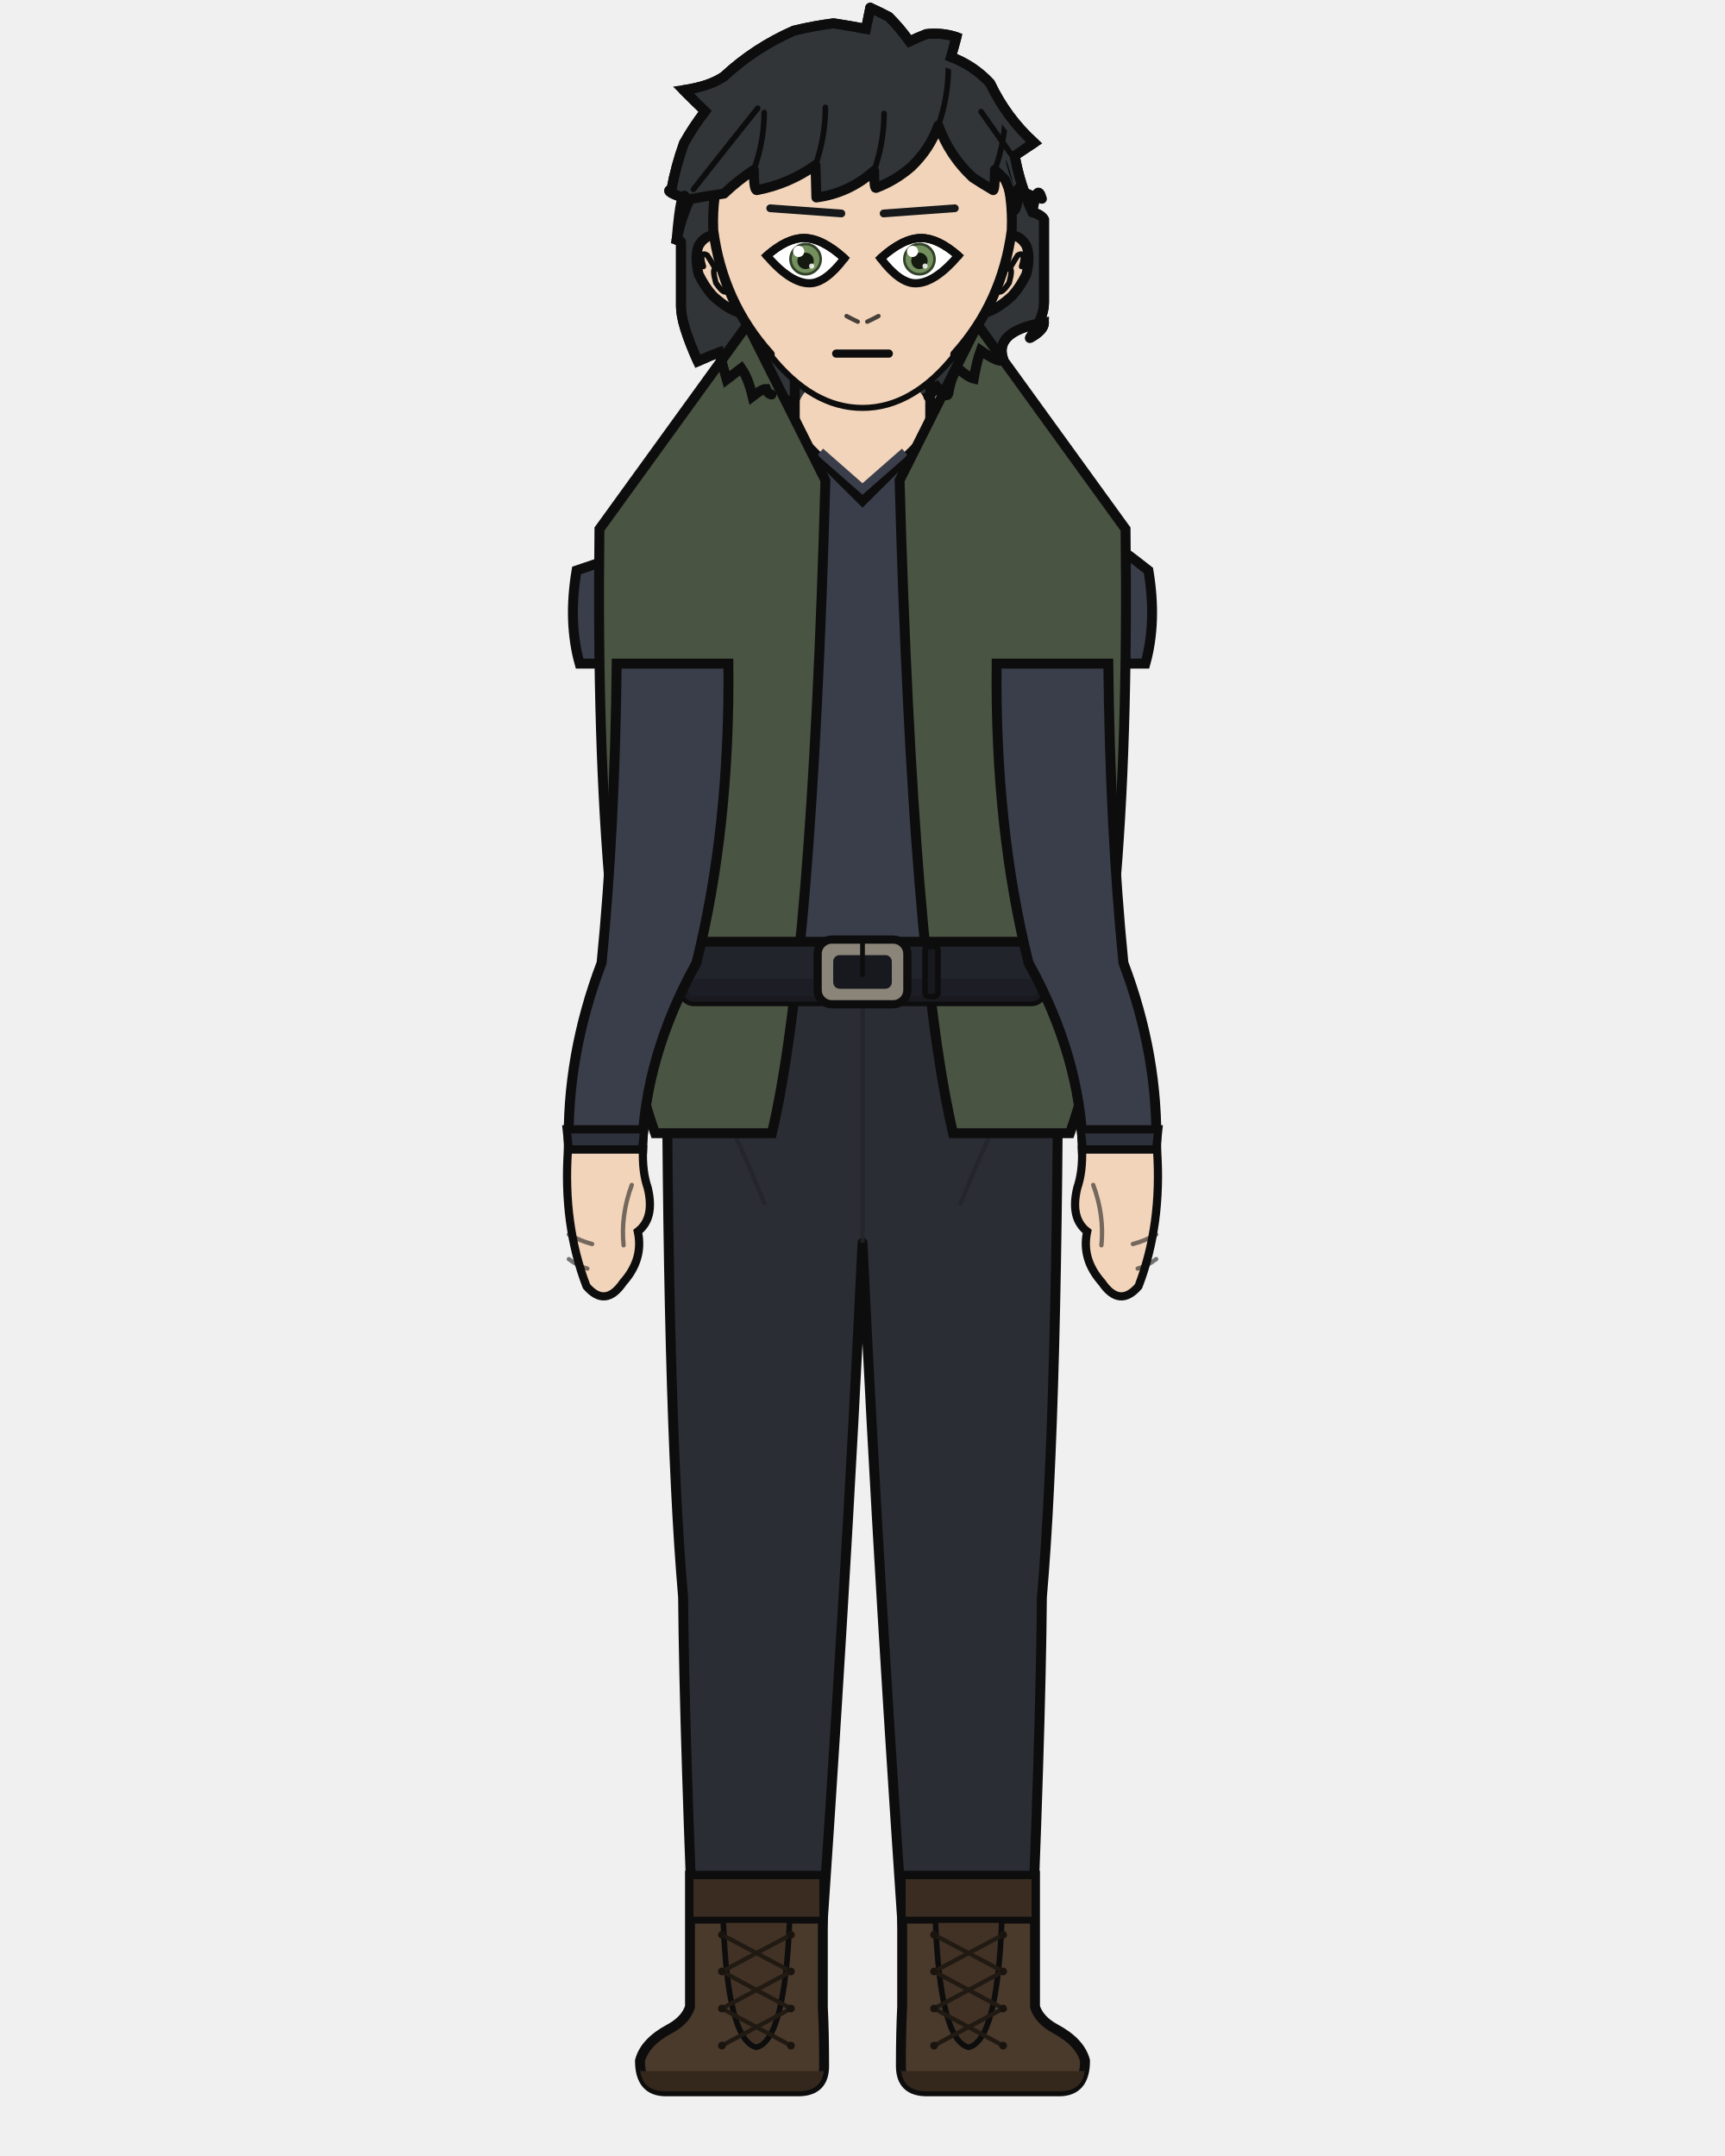
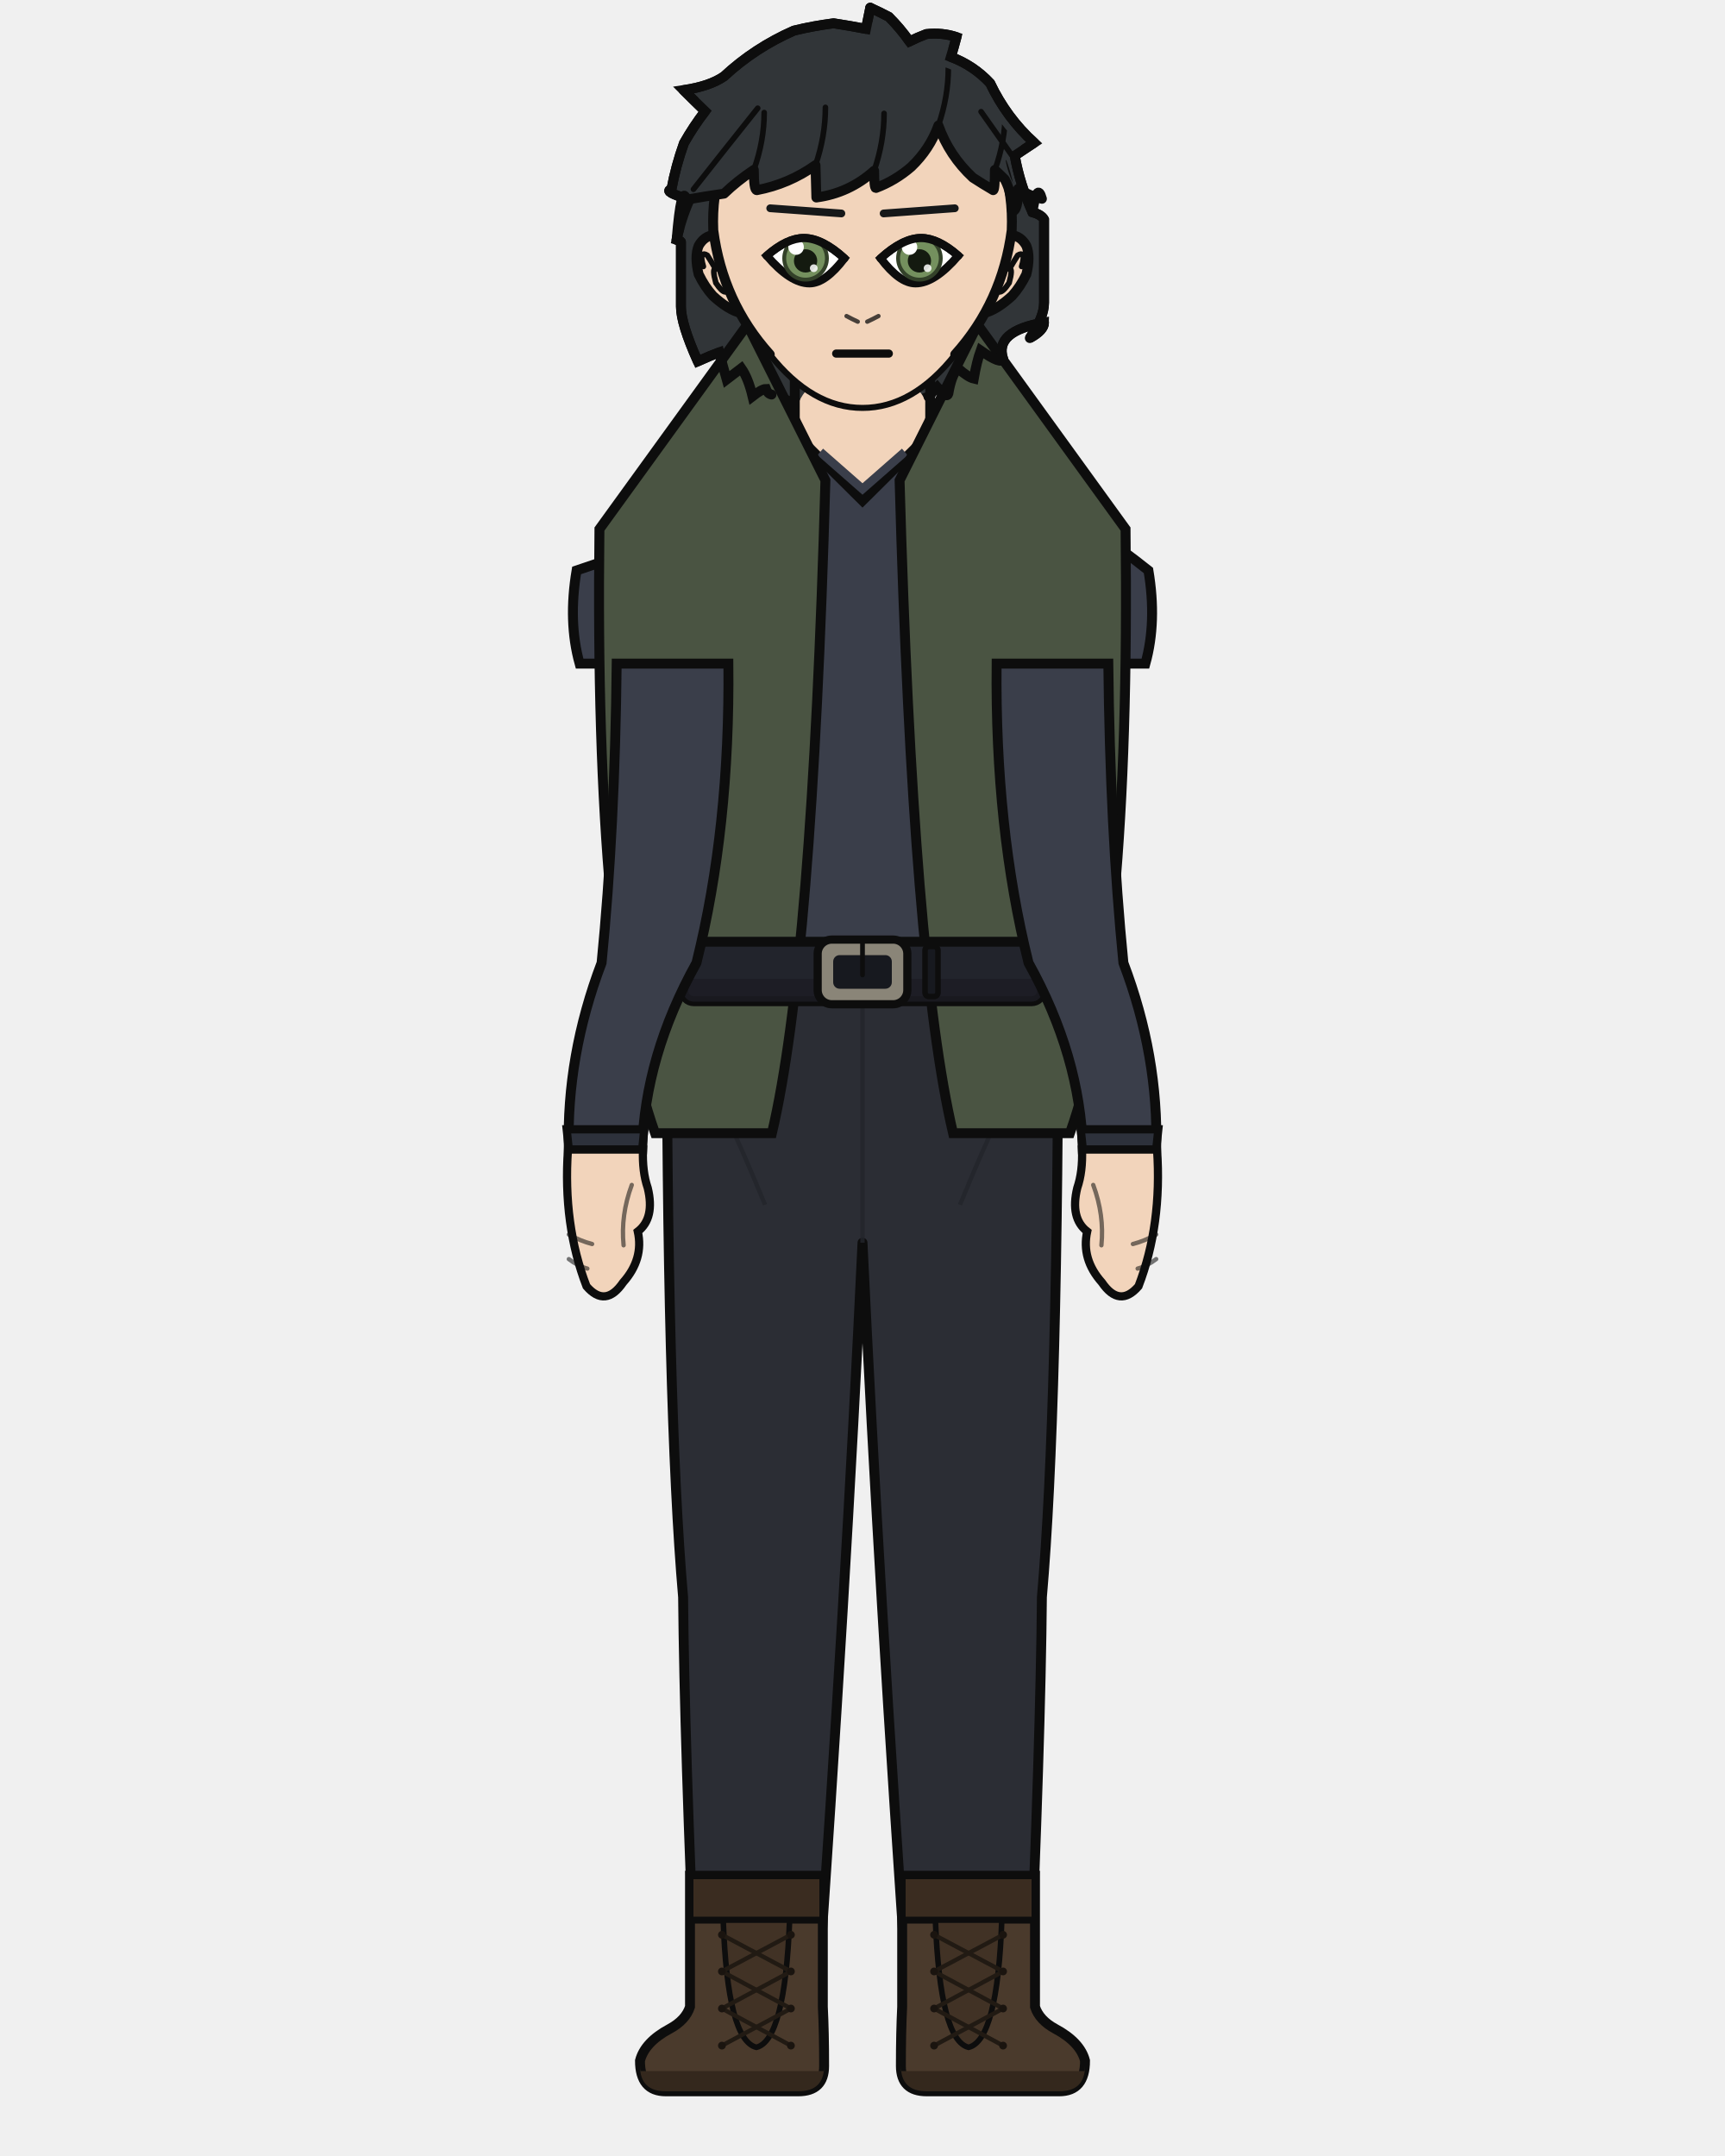
<svg xmlns="http://www.w3.org/2000/svg" width="400" height="500" viewBox="0 0 400 500">
  <defs>
    <clipPath id="hair-front">
      <path d="M 156.9 55.6 Q 158.0 42.3 159.2 46.3 Q 163.7 45.5 167.9 44.9 Q 170.9 42.0 174.8 39.4 Q 174.8 44.1 175.5 44.1 Q 182.9 42.7 189.1 38.3 Q 189.2 42.1 189.3 45.8 Q 196.9 44.8 202.7 39.6 Q 202.7 43.6 203.1 43.6 Q 207.6 41.9 211.3 38.7 Q 215.6 34.6 217.6 29.1 Q 220.1 36.1 225.6 41.2 Q 227.9 42.7 230.3 44.1 Q 230.7 44.1 230.7 39.4 Q 231.9 40.5 233.0 41.6 Q 234.7 44.9 234.7 49.0 Q 236.1 49.0 236.1 43.8 Q 238.7 45.4 241.6 46.1 Q 240.5 42.1 239.4 49.2 Q 234.3 43.4 233.2 37.2 Q 235.3 35.8 237.4 34.3 Q 231.4 28.9 227.8 21.4 Q 224.2 17.4 219.2 15.6 Q 219.9 13.4 220.5 11.3 Q 217.3 10.3 213.9 10.6 Q 212.0 11.4 210.3 12.2 Q 208.3 9.4 205.7 6.8 Q 203.8 5.8 201.7 4.9 Q 201.2 7.2 200.8 9.5 Q 197.3 8.8 193.7 8.3 Q 189.3 8.8 185.0 9.9 Q 176.5 13.6 169.8 19.9 Q 166.7 22.0 161.0 22.9 Q 163.3 25.2 165.7 27.5 Q 163.2 30.8 161.1 34.4 Q 159.3 39.4 158.4 44.5 Q 156.4 44.9 162.3 46.7 Q 160.4 50.9 156.9 55.6 Z" />
    </clipPath>
  </defs>
  <path d="M 178.9 91.5 Q 178.0 91.3 177.6 90.2 Q 176.7 90.2 174.5 91.9 Q 173.5 87.7 171.9 85.4 Q 170.2 86.7 168.5 88.0 Q 167.5 84.5 166.8 81.7 Q 164.9 82.4 161.8 83.8 Q 157.9 75.1 157.9 71.1 Q 157.9 69.7 157.9 66.2 Q 157.9 66.8 157.9 67.4 Q 157.9 61.1 157.9 56.1 Q 157.9 55.9 156.9 55.6 Q 157.9 50.8 159.9 46.3 Q 153.6 44.4 155.7 43.9 Q 156.7 38.5 158.6 33.2 Q 160.8 29.3 163.5 25.8 Q 161.0 23.4 158.5 20.9 Q 164.6 20.0 167.9 17.7 Q 175.0 11.1 184.1 7.1 Q 188.6 6.0 193.3 5.4 Q 197.2 6.0 200.8 6.7 Q 201.3 4.2 201.8 1.8 Q 204.0 2.8 206.1 3.9 Q 208.8 6.6 210.9 9.6 Q 212.7 8.7 214.8 7.9 Q 218.5 7.5 221.8 8.6 Q 221.2 10.9 220.5 13.2 Q 225.8 15.2 229.6 19.3 Q 233.4 27.3 239.8 33.1 Q 237.5 34.6 235.3 36.1 Q 236.5 42.8 239.4 49.2 Q 241.5 49.8 242.1 50.9 Q 242.1 57.9 242.1 67.4 Q 242.1 68.8 242.1 70.2 Q 242.1 73.6 238.8 78.4 Q 242.1 76.6 242.1 74.8 Q 230.5 76.8 232.6 83.2 Q 232.3 84.7 227.4 81.3 Q 226.5 83.8 225.8 87.8 Q 224.5 87.5 222.1 85.4 Q 220.6 87.1 219.9 91.3 Q 219.5 92.5 217.3 89.8 Q 216.3 90.8 215.3 92.0 Q 197.1 99.0 178.9 91.5 Z" fill="#313538" />
  <path d="M 178.9 91.5 Q 178.0 91.3 177.6 90.2 Q 176.7 90.2 174.5 91.9 Q 173.5 87.7 171.9 85.4 Q 170.2 86.7 168.5 88.0 Q 167.5 84.5 166.8 81.7 Q 164.9 82.4 161.8 83.8 Q 157.9 75.1 157.9 71.1 Q 157.9 69.7 157.9 66.2 Q 157.9 66.8 157.9 67.4 Q 157.9 61.1 157.9 56.1 Q 157.9 55.9 156.9 55.6 Q 157.9 50.8 159.9 46.3 Q 153.6 44.4 155.7 43.9 Q 156.7 38.5 158.6 33.2 Q 160.8 29.3 163.5 25.8 Q 161.0 23.4 158.5 20.9 Q 164.6 20.0 167.9 17.7 Q 175.0 11.1 184.1 7.1 Q 188.6 6.0 193.3 5.4 Q 197.2 6.0 200.8 6.7 Q 201.3 4.2 201.8 1.8 Q 204.0 2.8 206.1 3.9 Q 208.8 6.6 210.9 9.6 Q 212.7 8.7 214.8 7.9 Q 218.5 7.5 221.8 8.6 Q 221.2 10.9 220.5 13.2 Q 225.8 15.2 229.6 19.3 Q 233.4 27.3 239.8 33.1 Q 237.5 34.6 235.3 36.1 Q 236.5 42.8 239.4 49.2 Q 241.5 49.8 242.1 50.9 Q 242.1 57.9 242.1 67.4 Q 242.1 68.8 242.1 70.2 Q 242.1 73.6 238.8 78.4 Q 242.1 76.6 242.1 74.8 Q 230.5 76.8 232.6 83.2 Q 232.3 84.7 227.4 81.3 Q 226.5 83.8 225.8 87.8 Q 224.5 87.5 222.1 85.4 Q 220.6 87.1 219.9 91.3 Q 219.5 92.5 217.3 89.8 Q 216.3 90.8 215.3 92.0 Q 197.1 99.0 178.9 91.5 Z" fill="none" stroke="#0d0d0d" stroke-width="2.3" stroke-linecap="round" stroke-linejoin="round" />
  <rect x="184.3" y="86.7" width="31.4" height="34.1" rx="11.0" fill="#f2d4bb" />
  <line x1="184.3" y1="86.7" x2="184.3" y2="120.9" stroke="#0d0d0d" stroke-width="2.3" />
  <line x1="215.7" y1="86.7" x2="215.7" y2="120.9" stroke="#0d0d0d" stroke-width="2.3" />
  <path d="M 154.6 225.3 L 245.4 225.3 Q 245.4 326.9 241.6 370.4 Q 241.3 403.7 238.6 465.4 L 210.6 465.4 Q 203.9 370.4 200.0 288.2 Q 196.1 370.4 189.4 465.4 L 161.4 465.4 Q 158.7 403.7 158.4 370.4 Q 154.6 326.9 154.6 225.3 Z" fill="#2b2d34" stroke="#0d0d0d" stroke-width="2.3" stroke-linejoin="round" />
  <line x1="200.0" y1="232.9" x2="200.0" y2="288.2" stroke="#22242a" stroke-width="1.0" opacity="0.8" />
  <path d="M 156.7 235.4 Q 167.1 254.3 177.4 279.4" fill="none" stroke="#22242a" stroke-width="1.0" opacity="0.8" />
  <path d="M 243.3 235.4 Q 232.9 254.3 222.6 279.4" fill="none" stroke="#22242a" stroke-width="1.0" opacity="0.8" />
  <path d="M 190.8 435.0 L 190.8 465.4 Q 191.1 471.3 191.1 479.1 Q 191.1 485.0 185.1 485.0 L 154.4 485.0 Q 148.4 485.0 148.4 477.9 Q 149.5 473.6 155.3 470.5 Q 159.0 468.5 160.0 465.4 L 160.0 435.0 Z" fill="#4a3a2c" stroke="#0d0d0d" stroke-width="2.3" />
  <path d="M 191.1 480.3 L 148.4 480.3 L 148.4 479.1 Q 148.4 485.0 154.4 485.0 L 185.1 485.0 Q 191.1 485.0 191.1 479.1 Z" fill="#34281d" />
  <rect x="160.0" y="435.0" width="30.8" height="10.3" fill="#3a2c20" stroke="#0d0d0d" stroke-width="1.6" />
  <path d="M 167.7 445.3 L 183.1 445.3 Q 182.0 473.2 175.4 474.8 Q 168.7 473.2 167.7 445.3 Z" fill="#413225" stroke="#0d0d0d" stroke-width="1.3" />
  <line x1="183.4" y1="448.7" x2="167.4" y2="457.2" stroke="#211a13" stroke-width="1.0" stroke-linecap="round" />
  <line x1="167.4" y1="448.7" x2="183.4" y2="457.2" stroke="#211a13" stroke-width="1.0" stroke-linecap="round" />
  <line x1="183.4" y1="457.2" x2="167.4" y2="465.8" stroke="#211a13" stroke-width="1.0" stroke-linecap="round" />
  <line x1="167.4" y1="457.2" x2="183.4" y2="465.8" stroke="#211a13" stroke-width="1.0" stroke-linecap="round" />
  <line x1="183.4" y1="465.8" x2="167.4" y2="474.4" stroke="#211a13" stroke-width="1.0" stroke-linecap="round" />
  <line x1="167.4" y1="465.8" x2="183.4" y2="474.4" stroke="#211a13" stroke-width="1.0" stroke-linecap="round" />
  <circle cx="167.4" cy="448.7" r="0.9" fill="#1a140f" />
  <circle cx="183.4" cy="448.7" r="0.9" fill="#1a140f" />
  <circle cx="167.4" cy="457.2" r="0.9" fill="#1a140f" />
  <circle cx="183.4" cy="457.2" r="0.9" fill="#1a140f" />
  <circle cx="167.4" cy="465.8" r="0.9" fill="#1a140f" />
  <circle cx="183.4" cy="465.8" r="0.9" fill="#1a140f" />
  <circle cx="167.4" cy="474.4" r="0.9" fill="#1a140f" />
  <circle cx="183.4" cy="474.4" r="0.9" fill="#1a140f" />
  <path d="M 209.2 435.0 L 209.2 465.4 Q 208.9 471.3 208.9 479.1 Q 208.9 485.0 214.9 485.0 L 245.6 485.0 Q 251.6 485.0 251.6 477.9 Q 250.5 473.6 244.7 470.5 Q 241.0 468.5 240.0 465.4 L 240.0 435.0 Z" fill="#4a3a2c" stroke="#0d0d0d" stroke-width="2.3" />
  <path d="M 208.9 480.3 L 251.6 480.3 L 251.6 479.1 Q 251.6 485.0 245.6 485.0 L 214.9 485.0 Q 208.9 485.0 208.9 479.1 Z" fill="#34281d" />
  <rect x="209.2" y="435.0" width="30.8" height="10.3" fill="#3a2c20" stroke="#0d0d0d" stroke-width="1.6" />
  <path d="M 216.9 445.3 L 232.3 445.3 Q 231.3 473.2 224.6 474.8 Q 218.0 473.2 216.9 445.3 Z" fill="#413225" stroke="#0d0d0d" stroke-width="1.3" />
  <line x1="232.6" y1="448.7" x2="216.6" y2="457.2" stroke="#211a13" stroke-width="1.0" stroke-linecap="round" />
  <line x1="216.6" y1="448.7" x2="232.6" y2="457.2" stroke="#211a13" stroke-width="1.0" stroke-linecap="round" />
  <line x1="232.6" y1="457.2" x2="216.6" y2="465.8" stroke="#211a13" stroke-width="1.0" stroke-linecap="round" />
  <line x1="216.6" y1="457.2" x2="232.6" y2="465.8" stroke="#211a13" stroke-width="1.0" stroke-linecap="round" />
  <line x1="232.6" y1="465.8" x2="216.6" y2="474.4" stroke="#211a13" stroke-width="1.0" stroke-linecap="round" />
  <line x1="216.6" y1="465.8" x2="232.6" y2="474.4" stroke="#211a13" stroke-width="1.0" stroke-linecap="round" />
  <circle cx="216.6" cy="448.7" r="0.9" fill="#1a140f" />
  <circle cx="232.6" cy="448.7" r="0.9" fill="#1a140f" />
  <circle cx="216.6" cy="457.2" r="0.9" fill="#1a140f" />
  <circle cx="232.6" cy="457.2" r="0.9" fill="#1a140f" />
  <circle cx="216.6" cy="465.8" r="0.9" fill="#1a140f" />
  <circle cx="232.6" cy="465.8" r="0.9" fill="#1a140f" />
  <circle cx="216.6" cy="474.4" r="0.9" fill="#1a140f" />
  <circle cx="232.6" cy="474.4" r="0.9" fill="#1a140f" />
  <path d="M 187.4 103.6 Q 166.9 121.4 133.7 132.3 Q 131.7 144.2 134.4 153.9 L 156.5 153.9 Q 156.5 192.0 159.6 223.3 Q 159.2 224.4 159.2 225.3 L 240.8 225.3 Q 240.8 224.4 240.4 223.3 Q 243.5 192.0 243.5 153.9 L 265.6 153.9 Q 268.3 144.2 266.3 132.3 Q 241.1 112.2 212.6 103.6 L 200.0 116.1 Z" fill="#3a3e4a" stroke="#0d0d0d" stroke-width="2.3" />
  <path d="M 190.2 104.8 L 200.0 113.4 L 209.8 104.8" fill="none" stroke="#3a3e4a" stroke-width="2.0" />
  <path d="M 191.4 111.4 L 173.3 75.3 L 139.0 122.7 Q 137.8 223.3 151.9 262.8 L 179.0 262.8 Q 188.3 223.3 191.4 111.4 Z" fill="#4a5442" stroke="#0d0d0d" stroke-width="2.3" />
  <path d="M 208.6 111.4 L 226.7 75.3 L 261.0 122.7 Q 262.2 223.3 248.1 262.8 L 221.0 262.8 Q 211.7 223.3 208.6 111.4 Z" fill="#4a5442" stroke="#0d0d0d" stroke-width="2.3" />
  <rect x="158.4" y="218.4" width="83.3" height="13.8" rx="2.5" fill="#22242c" stroke="#0d0d0d" stroke-width="2.3" />
  <rect x="158.4" y="227.0" width="83.3" height="5.3" rx="2.5" fill="#1b1c23" opacity="0.8" />
  <rect x="189.6" y="217.9" width="20.8" height="15.0" rx="3.3" fill="#8a8578" stroke="#0d0d0d" stroke-width="1.9" />
  <rect x="193.2" y="221.5" width="13.6" height="7.8" rx="1.5" fill="#17191f" />
  <line x1="200.0" y1="217.9" x2="200.0" y2="226.1" stroke="#0d0d0d" stroke-width="1.1" stroke-linecap="round" />
  <rect x="214.5" y="219.5" width="3.0" height="11.6" rx="0.9" fill="#17191f" stroke="#0d0d0d" stroke-width="1.3" />
  <path d="M 168.9 153.9 L 143.0 153.9 Q 142.6 192.0 139.5 223.3 Q 131.3 244.9 131.9 266.6 L 148.9 266.6 Q 149.5 244.9 161.5 223.3 Q 169.3 192.0 168.9 153.9 Z" fill="#3a3e4a" stroke="#0d0d0d" stroke-width="2.3" />
  <path d="M 131.4 261.9 L 149.4 261.9 L 148.9 266.6 L 131.9 266.6 Z" fill="#2d313b" stroke="#0d0d0d" stroke-width="1.9" />
  <path d="M 131.7 266.6 Q 130.5 284.0 136.0 298.3 Q 140.4 303.4 144.5 297.4 Q 149.3 292.0 147.9 285.6 Q 151.9 282.5 150.2 275.5 Q 148.9 271.7 149.1 266.6 Z" fill="#f2d4bb" stroke="#0d0d0d" stroke-width="1.9" />
  <path d="M 146.5 274.8 Q 143.9 281.8 144.6 288.8" fill="none" stroke="#0d0d0d" stroke-width="1.0" opacity="0.55" stroke-linecap="round" />
  <path d="M 131.9 286.3 Q 134.6 287.8 137.3 288.5" fill="none" stroke="#0d0d0d" stroke-width="1.0" opacity="0.55" stroke-linecap="round" />
  <path d="M 131.9 292.0 Q 134.0 293.6 136.2 294.2" fill="none" stroke="#0d0d0d" stroke-width="1.0" opacity="0.55" stroke-linecap="round" />
  <path d="M 231.1 153.9 L 257.0 153.9 Q 257.4 192.0 260.5 223.3 Q 268.7 244.9 268.1 266.6 L 251.1 266.6 Q 250.5 244.9 238.5 223.3 Q 230.7 192.0 231.1 153.9 Z" fill="#3a3e4a" stroke="#0d0d0d" stroke-width="2.3" />
  <path d="M 250.6 261.9 L 268.6 261.9 L 268.1 266.6 L 251.1 266.6 Z" fill="#2d313b" stroke="#0d0d0d" stroke-width="1.9" />
  <path d="M 268.3 266.6 Q 269.5 284.0 264.0 298.3 Q 259.6 303.4 255.5 297.4 Q 250.7 292.0 252.1 285.6 Q 248.1 282.5 249.8 275.5 Q 251.1 271.7 250.9 266.6 Z" fill="#f2d4bb" stroke="#0d0d0d" stroke-width="1.9" />
  <path d="M 253.5 274.8 Q 256.1 281.8 255.4 288.8" fill="none" stroke="#0d0d0d" stroke-width="1.0" opacity="0.55" stroke-linecap="round" />
  <path d="M 268.1 286.3 Q 265.4 287.8 262.7 288.5" fill="none" stroke="#0d0d0d" stroke-width="1.0" opacity="0.55" stroke-linecap="round" />
  <path d="M 268.1 292.0 Q 266.0 293.6 263.8 294.2" fill="none" stroke="#0d0d0d" stroke-width="1.0" opacity="0.55" stroke-linecap="round" />
  <path d="M 165.6 54.5 Q 163.3 54.7 162.0 57.0 Q 161.0 59.5 162.0 63.6 Q 163.4 66.5 165.3 68.6 Q 168.9 71.9 171.8 72.6 Z" fill="#f2d4bb" />
  <path d="M 165.6 54.5 Q 163.3 54.7 162.0 57.0 Q 161.0 59.5 162.0 63.6 Q 163.4 66.5 165.3 68.6 Q 168.9 71.9 171.8 72.6" fill="none" stroke="#0d0d0d" stroke-width="2.3" stroke-linecap="round" />
  <path d="M 163.1 61.8 Q 162.5 59.8 162.8 59.1 Q 163.2 58.7 164.0 59.2 Q 164.9 60.6 165.9 62.3 Q 165.1 62.3 166.0 65.6 Q 167.4 67.7 168.2 67.7" fill="none" stroke="#0d0d0d" stroke-width="1.3" stroke-linecap="round" />
  <path d="M 234.4 54.5 Q 236.7 54.7 238.0 57.0 Q 239.0 59.5 238.0 63.6 Q 236.6 66.5 234.7 68.6 Q 231.1 71.9 228.2 72.6 Z" fill="#f2d4bb" />
  <path d="M 234.4 54.5 Q 236.7 54.7 238.0 57.0 Q 239.0 59.5 238.0 63.6 Q 236.6 66.5 234.7 68.6 Q 231.1 71.9 228.2 72.6" fill="none" stroke="#0d0d0d" stroke-width="2.3" stroke-linecap="round" />
  <path d="M 236.9 61.8 Q 237.5 59.8 237.2 59.1 Q 236.8 58.7 236.0 59.2 Q 235.1 60.6 234.1 62.3 Q 234.9 62.3 234.0 65.6 Q 232.6 67.7 231.8 67.7" fill="none" stroke="#0d0d0d" stroke-width="1.3" stroke-linecap="round" />
  <path d="M 200.0 14.1 Q 214.6 14.1 225.0 25.6 Q 235.3 37.1 234.6 53.4 Q 232.4 70.1 221.5 82.2 Q 211.7 94.6 200.0 94.6 Q 188.3 94.6 178.5 82.2 Q 167.6 70.1 165.4 53.4 Q 164.7 37.1 175.0 25.6 Q 185.4 14.1 200.0 14.1 Z" fill="#f2d4bb" />
  <path d="M 178.5 82.2 Q 167.6 70.1 165.4 53.4 Q 164.7 37.1 175.0 25.6 Q 185.4 14.1 200.0 14.1 Q 214.6 14.1 225.0 25.6 Q 235.3 37.1 234.6 53.4 Q 232.4 70.1 221.5 82.2" fill="none" stroke="#0d0d0d" stroke-width="2.3" stroke-linecap="round" />
  <path d="M 221.5 82.2 Q 211.7 94.6 200.0 94.6 Q 188.3 94.6 178.5 82.2" fill="none" stroke="#0d0d0d" stroke-width="1.4" stroke-linecap="round" />
  <line x1="195.1" y1="49.5" x2="178.6" y2="48.3" stroke="#161819" stroke-width="1.8" stroke-linecap="round" />
  <defs>
    <clipPath id="eye-l">
      <path d="M 195.8 59.9 Q 190.6 55.2 186.4 55.2 Q 182.5 55.2 177.8 59.3 Q 183.3 65.7 187.7 65.7 Q 191.4 65.7 195.8 59.9 Z" />
    </clipPath>
  </defs>
  <path d="M 195.8 59.9 Q 190.6 55.2 186.4 55.2 Q 182.5 55.2 177.8 59.3 Q 183.3 65.7 187.7 65.7 Q 191.4 65.7 195.8 59.9 Z" fill="white" stroke="#0d0d0d" stroke-width="1.9" />
  <g clip-path="url(#eye-l)">
-     <circle cx="186.8" cy="60.1" r="3.8" fill="#334129" />
-     <circle cx="186.8" cy="60.1" r="3.2" fill="#74905e" />
-     <circle cx="186.8" cy="60.5" r="1.9" fill="#141a10" />
-     <circle cx="185.2" cy="58.3" r="1.3" fill="white" />
-     <circle cx="188.2" cy="61.7" r="0.6" fill="white" opacity="0.85" />
+     <circle cx="186.8" cy="59.9" r="5.4" fill="#334129" />
+     <circle cx="186.8" cy="59.9" r="4.5" fill="#74905e" />
+     <circle cx="186.8" cy="60.5" r="2.7" fill="#141a10" />
+     <circle cx="184.6" cy="57.3" r="1.8" fill="white" />
+     <circle cx="188.7" cy="62.2" r="0.9" fill="white" opacity="0.85" />
  </g>
  <path d="M 195.8 59.9 Q 190.6 55.2 186.4 55.2 Q 182.5 55.2 177.8 59.3" fill="none" stroke="#0d0d0d" stroke-width="1.9" stroke-linecap="round" />
  <line x1="204.9" y1="49.5" x2="221.4" y2="48.3" stroke="#161819" stroke-width="1.8" stroke-linecap="round" />
  <defs>
    <clipPath id="eye-r">
      <path d="M 204.2 59.9 Q 209.4 55.2 213.6 55.2 Q 217.5 55.2 222.2 59.3 Q 216.7 65.7 212.3 65.7 Q 208.6 65.7 204.2 59.9 Z" />
    </clipPath>
  </defs>
  <path d="M 204.2 59.9 Q 209.4 55.2 213.6 55.2 Q 217.5 55.2 222.2 59.3 Q 216.7 65.7 212.3 65.7 Q 208.6 65.7 204.2 59.9 Z" fill="white" stroke="#0d0d0d" stroke-width="1.9" />
  <g clip-path="url(#eye-r)">
-     <circle cx="213.2" cy="60.1" r="3.8" fill="#334129" />
-     <circle cx="213.2" cy="60.1" r="3.2" fill="#74905e" />
-     <circle cx="213.2" cy="60.5" r="1.9" fill="#141a10" />
-     <circle cx="211.6" cy="58.3" r="1.3" fill="white" />
-     <circle cx="214.5" cy="61.7" r="0.6" fill="white" opacity="0.85" />
+     <circle cx="213.2" cy="59.9" r="5.4" fill="#334129" />
+     <circle cx="213.2" cy="59.9" r="4.5" fill="#74905e" />
+     <circle cx="213.2" cy="60.5" r="2.7" fill="#141a10" />
+     <circle cx="210.9" cy="57.3" r="1.8" fill="white" />
+     <circle cx="215.1" cy="62.2" r="0.9" fill="white" opacity="0.85" />
  </g>
  <path d="M 204.2 59.9 Q 209.4 55.2 213.6 55.2 Q 217.5 55.2 222.2 59.3" fill="none" stroke="#0d0d0d" stroke-width="1.9" stroke-linecap="round" />
  <path d="M 196.3 73.3 Q 197.6 74.0 198.9 74.6" fill="none" stroke="#0d0d0d" stroke-width="1.0" opacity="0.75" stroke-linecap="round" />
  <path d="M 203.7 73.3 Q 202.4 74.0 201.1 74.6" fill="none" stroke="#0d0d0d" stroke-width="1.0" opacity="0.75" stroke-linecap="round" />
  <path d="M 193.9 82.0 Q 200.0 82.0 206.1 82.0" fill="none" stroke="#0d0d0d" stroke-width="1.9" stroke-linecap="round" />
  <path d="M 156.9 55.6 Q 158.0 42.3 159.2 46.3 Q 163.7 45.5 167.9 44.9 Q 170.9 42.0 174.8 39.4 Q 174.8 44.1 175.5 44.1 Q 182.9 42.7 189.1 38.3 Q 189.2 42.1 189.3 45.8 Q 196.9 44.8 202.7 39.6 Q 202.7 43.6 203.1 43.6 Q 207.6 41.9 211.3 38.7 Q 215.6 34.6 217.6 29.1 Q 220.1 36.1 225.6 41.2 Q 227.9 42.7 230.3 44.1 Q 230.7 44.1 230.7 39.4 Q 231.9 40.5 233.0 41.6 Q 234.7 44.9 234.7 49.0 Q 236.1 49.0 236.1 43.8 Q 238.7 45.4 241.6 46.1 Q 240.5 42.1 239.4 49.2 Q 234.3 43.4 233.2 37.2 Q 235.3 35.8 237.4 34.3 Q 231.4 28.9 227.8 21.4 Q 224.2 17.4 219.2 15.6 Q 219.9 13.4 220.5 11.3 Q 217.3 10.3 213.9 10.6 Q 212.0 11.4 210.3 12.2 Q 208.3 9.4 205.7 6.8 Q 203.8 5.8 201.7 4.9 Q 201.2 7.2 200.8 9.5 Q 197.3 8.8 193.7 8.3 Q 189.3 8.8 185.0 9.9 Q 176.5 13.6 169.8 19.9 Q 166.7 22.0 161.0 22.9 Q 163.3 25.2 165.7 27.5 Q 163.2 30.8 161.1 34.4 Q 159.3 39.4 158.4 44.5 Q 156.4 44.9 162.3 46.7 Q 160.4 50.9 156.9 55.6 Z" fill="#313538" />
  <path d="M 156.9 55.6 Q 158.0 42.3 159.2 46.3 Q 163.7 45.5 167.9 44.9 Q 170.9 42.0 174.8 39.4 Q 174.8 44.1 175.5 44.1 Q 182.9 42.7 189.1 38.3 Q 189.2 42.1 189.3 45.8 Q 196.9 44.8 202.7 39.6 Q 202.7 43.6 203.1 43.6 Q 207.6 41.9 211.3 38.7 Q 215.6 34.6 217.6 29.1 Q 220.1 36.1 225.6 41.2 Q 227.9 42.7 230.3 44.1 Q 230.7 44.1 230.7 39.4 Q 231.9 40.5 233.0 41.6 Q 234.7 44.9 234.7 49.0 Q 236.1 49.0 236.1 43.8 Q 238.7 45.4 241.6 46.1 Q 240.5 42.1 239.4 49.2" fill="none" stroke="#0d0d0d" stroke-width="2.3" stroke-linecap="round" stroke-linejoin="round" />
  <path d="M 215.3 92.0 Q 216.3 90.8 217.3 89.8 Q 219.5 92.5 219.9 91.3 Q 220.6 87.1 222.1 85.4 Q 224.5 87.5 225.8 87.8 Q 226.5 83.8 227.4 81.3 Q 232.3 84.7 232.6 83.2 Q 230.5 76.8 242.1 74.8 Q 242.1 76.6 238.8 78.4 Q 242.1 73.6 242.1 70.2 Q 242.1 68.8 242.1 67.4 Q 242.1 57.9 242.1 50.9 Q 241.5 49.8 239.4 49.2 Q 236.5 42.8 235.3 36.1 Q 237.5 34.6 239.8 33.1 Q 233.4 27.3 229.6 19.3 Q 225.8 15.2 220.5 13.2 Q 221.2 10.9 221.8 8.6 Q 218.5 7.5 214.8 7.9 Q 212.7 8.7 210.9 9.6 Q 208.8 6.6 206.1 3.9 Q 204.0 2.8 201.8 1.8" fill="none" stroke="#0d0d0d" stroke-width="2.3" stroke-linecap="round" />
  <path d="M 178.9 91.5 Q 178.0 91.3 177.6 90.2 Q 176.7 90.2 174.5 91.9 Q 173.5 87.7 171.9 85.4 Q 170.2 86.7 168.5 88.0 Q 167.5 84.5 166.8 81.7 Q 164.9 82.4 161.8 83.8 Q 157.9 75.1 157.9 71.1 Q 157.9 69.7 157.9 66.2 Q 157.9 66.8 157.9 67.4 Q 157.9 61.1 157.9 56.1 Q 157.9 55.9 156.9 55.6 Q 157.9 50.8 159.9 46.3 Q 153.6 44.4 155.7 43.9 Q 156.7 38.5 158.6 33.2 Q 160.8 29.3 163.5 25.8 Q 161.0 23.4 158.5 20.9 Q 164.6 20.0 167.9 17.7 Q 175.0 11.1 184.1 7.1 Q 188.6 6.0 193.3 5.4 Q 197.2 6.0 200.8 6.7 Q 201.3 4.2 201.8 1.8" fill="none" stroke="#0d0d0d" stroke-width="2.3" stroke-linecap="round" />
  <path d="M 174.8 39.4 Q 177.2 32.7 177.2 26.1" fill="none" stroke="#0d0d0d" stroke-width="1.3" stroke-linecap="round" clip-path="url(#hair-front)" />
  <path d="M 189.1 38.3 Q 191.4 31.6 191.4 24.9" fill="none" stroke="#0d0d0d" stroke-width="1.3" stroke-linecap="round" clip-path="url(#hair-front)" />
  <path d="M 202.7 39.6 Q 205.0 32.9 205.0 26.3" fill="none" stroke="#0d0d0d" stroke-width="1.3" stroke-linecap="round" clip-path="url(#hair-front)" />
  <path d="M 217.6 29.1 Q 219.9 22.4 219.9 15.8" fill="none" stroke="#0d0d0d" stroke-width="1.3" stroke-linecap="round" clip-path="url(#hair-front)" />
  <path d="M 230.7 39.4 Q 233.1 32.7 233.1 26.1" fill="none" stroke="#0d0d0d" stroke-width="1.3" stroke-linecap="round" clip-path="url(#hair-front)" />
  <path d="M 236.1 43.8 Q 238.4 37.2 238.4 30.5" fill="none" stroke="#0d0d0d" stroke-width="1.3" stroke-linecap="round" clip-path="url(#hair-front)" />
  <path d="M 175.7 25.1 Q 168.2 34.5 160.8 43.9" fill="none" stroke="#0d0d0d" stroke-width="1.3" stroke-linecap="round" clip-path="url(#hair-front)" />
  <path d="M 227.5 25.9 Q 234.1 35.3 240.8 44.7" fill="none" stroke="#0d0d0d" stroke-width="1.3" stroke-linecap="round" clip-path="url(#hair-front)" />
</svg>
